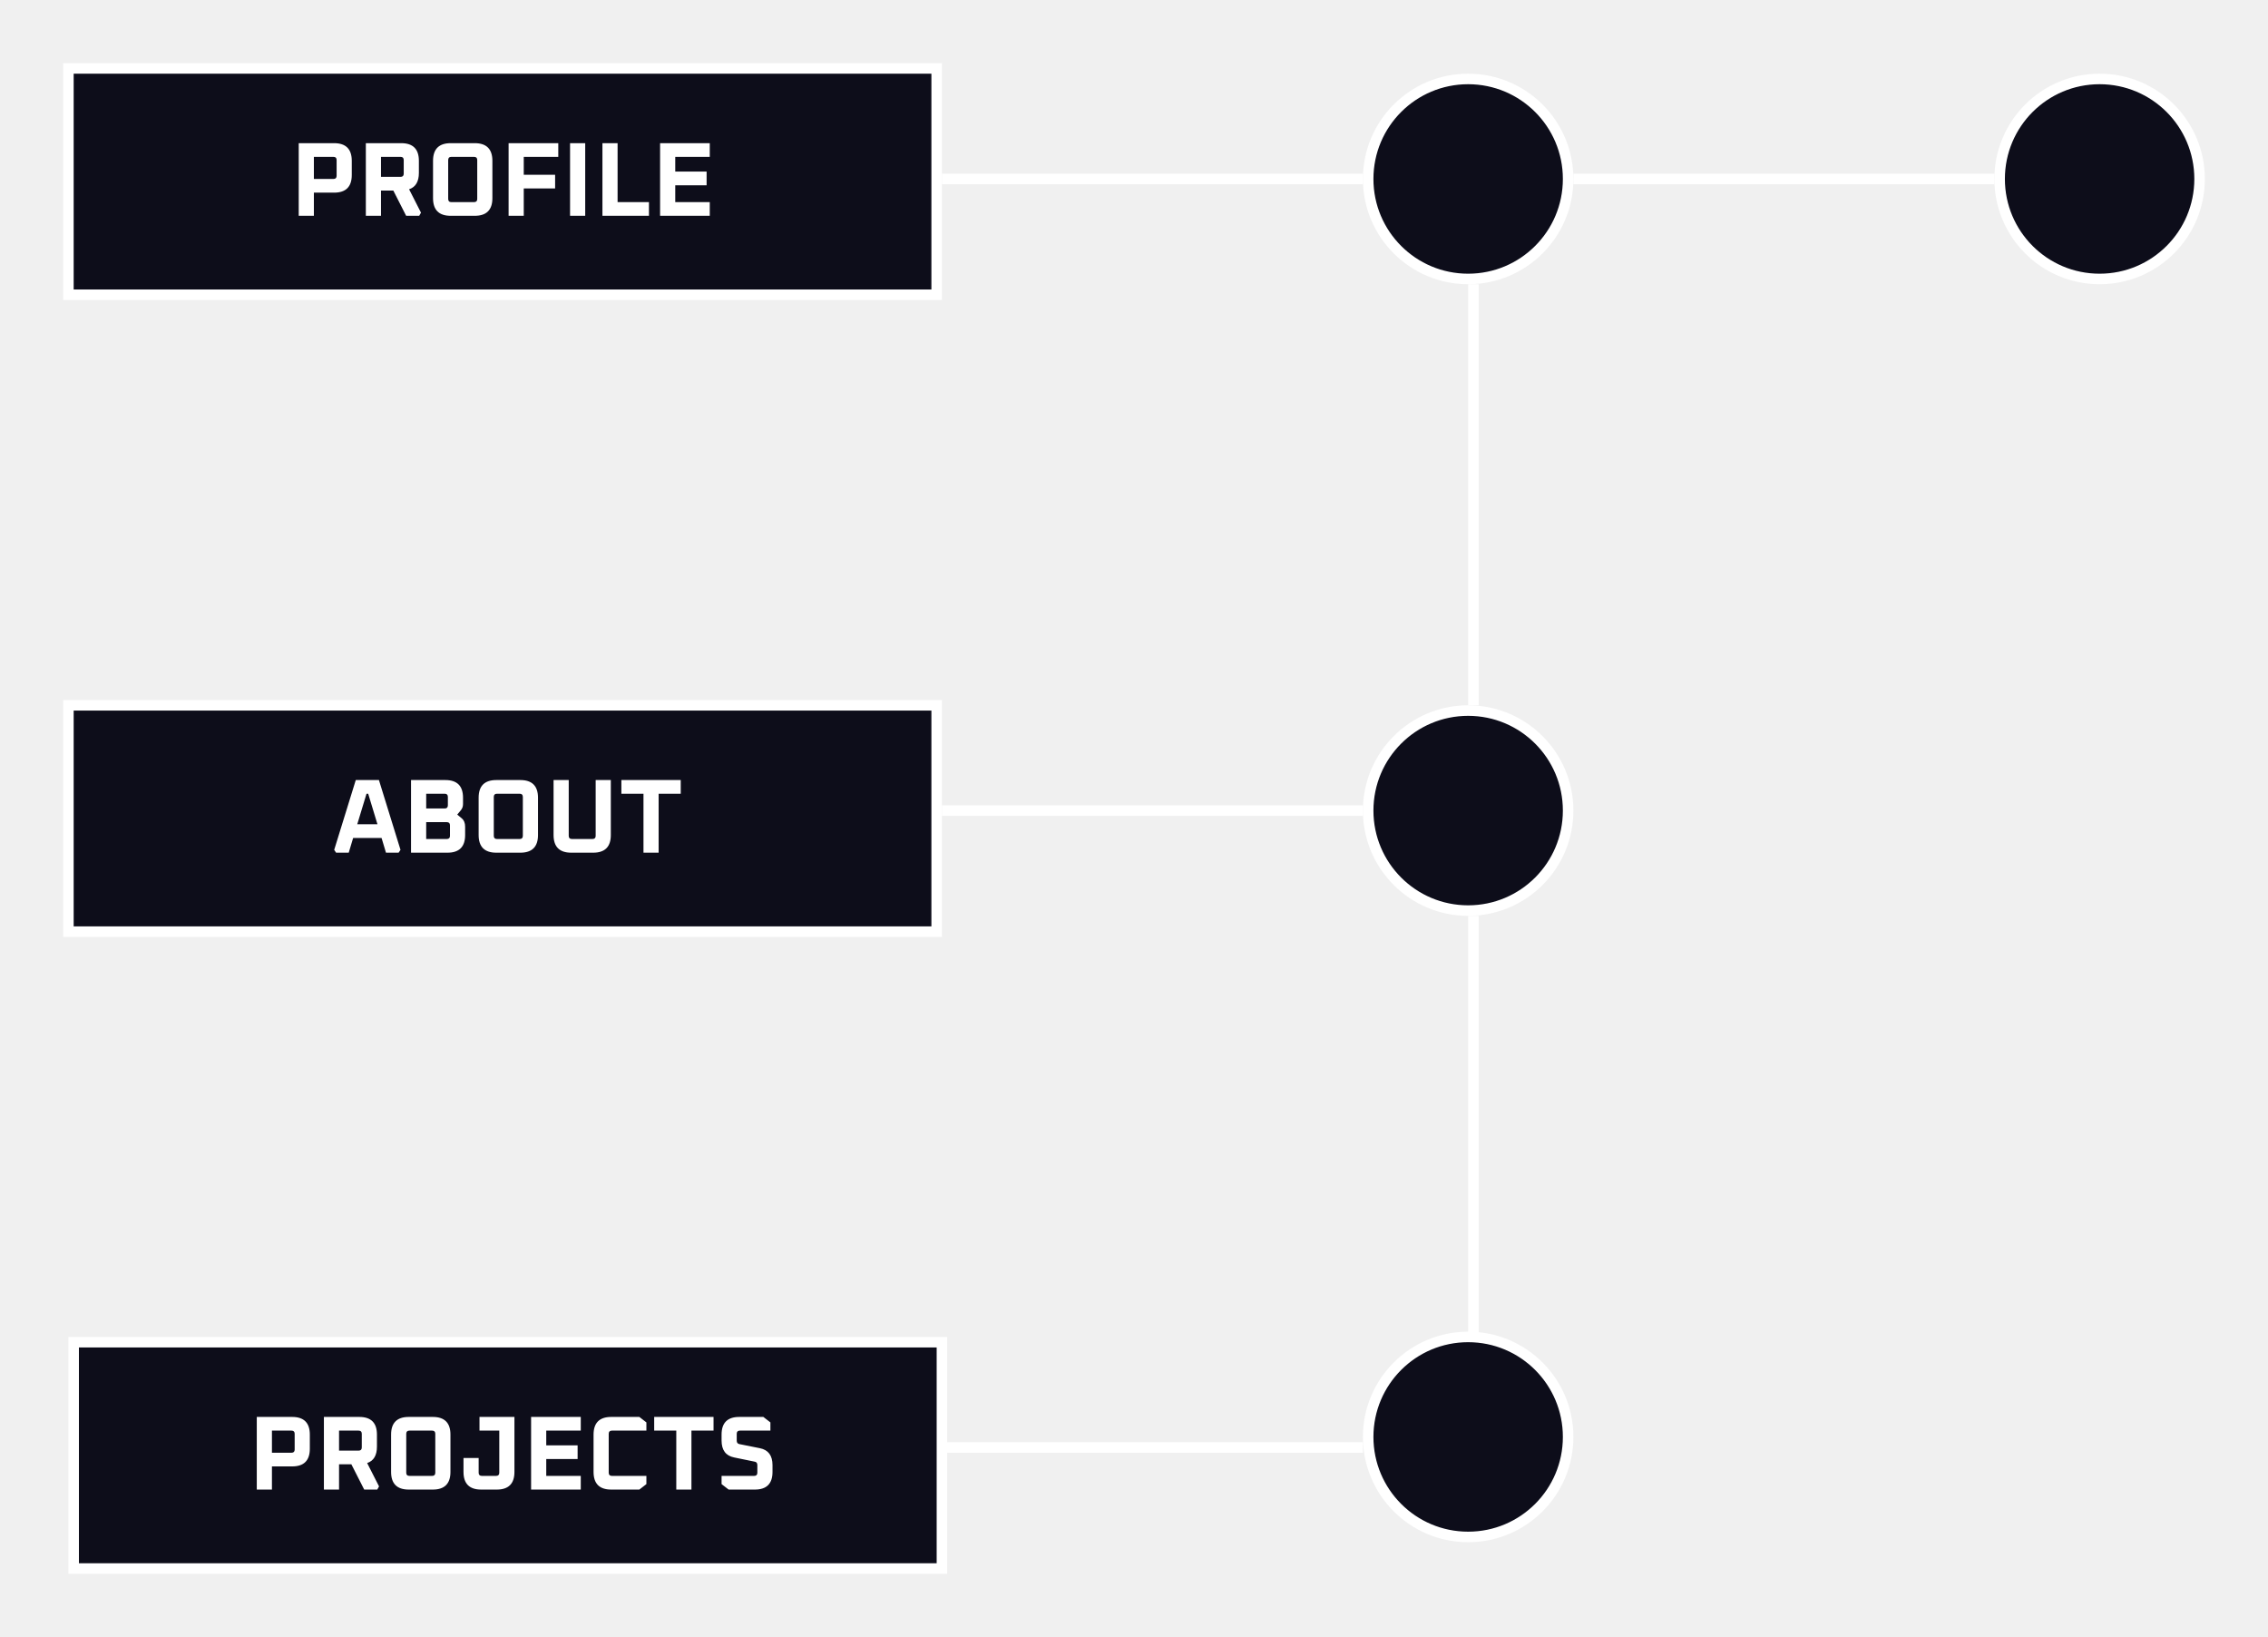
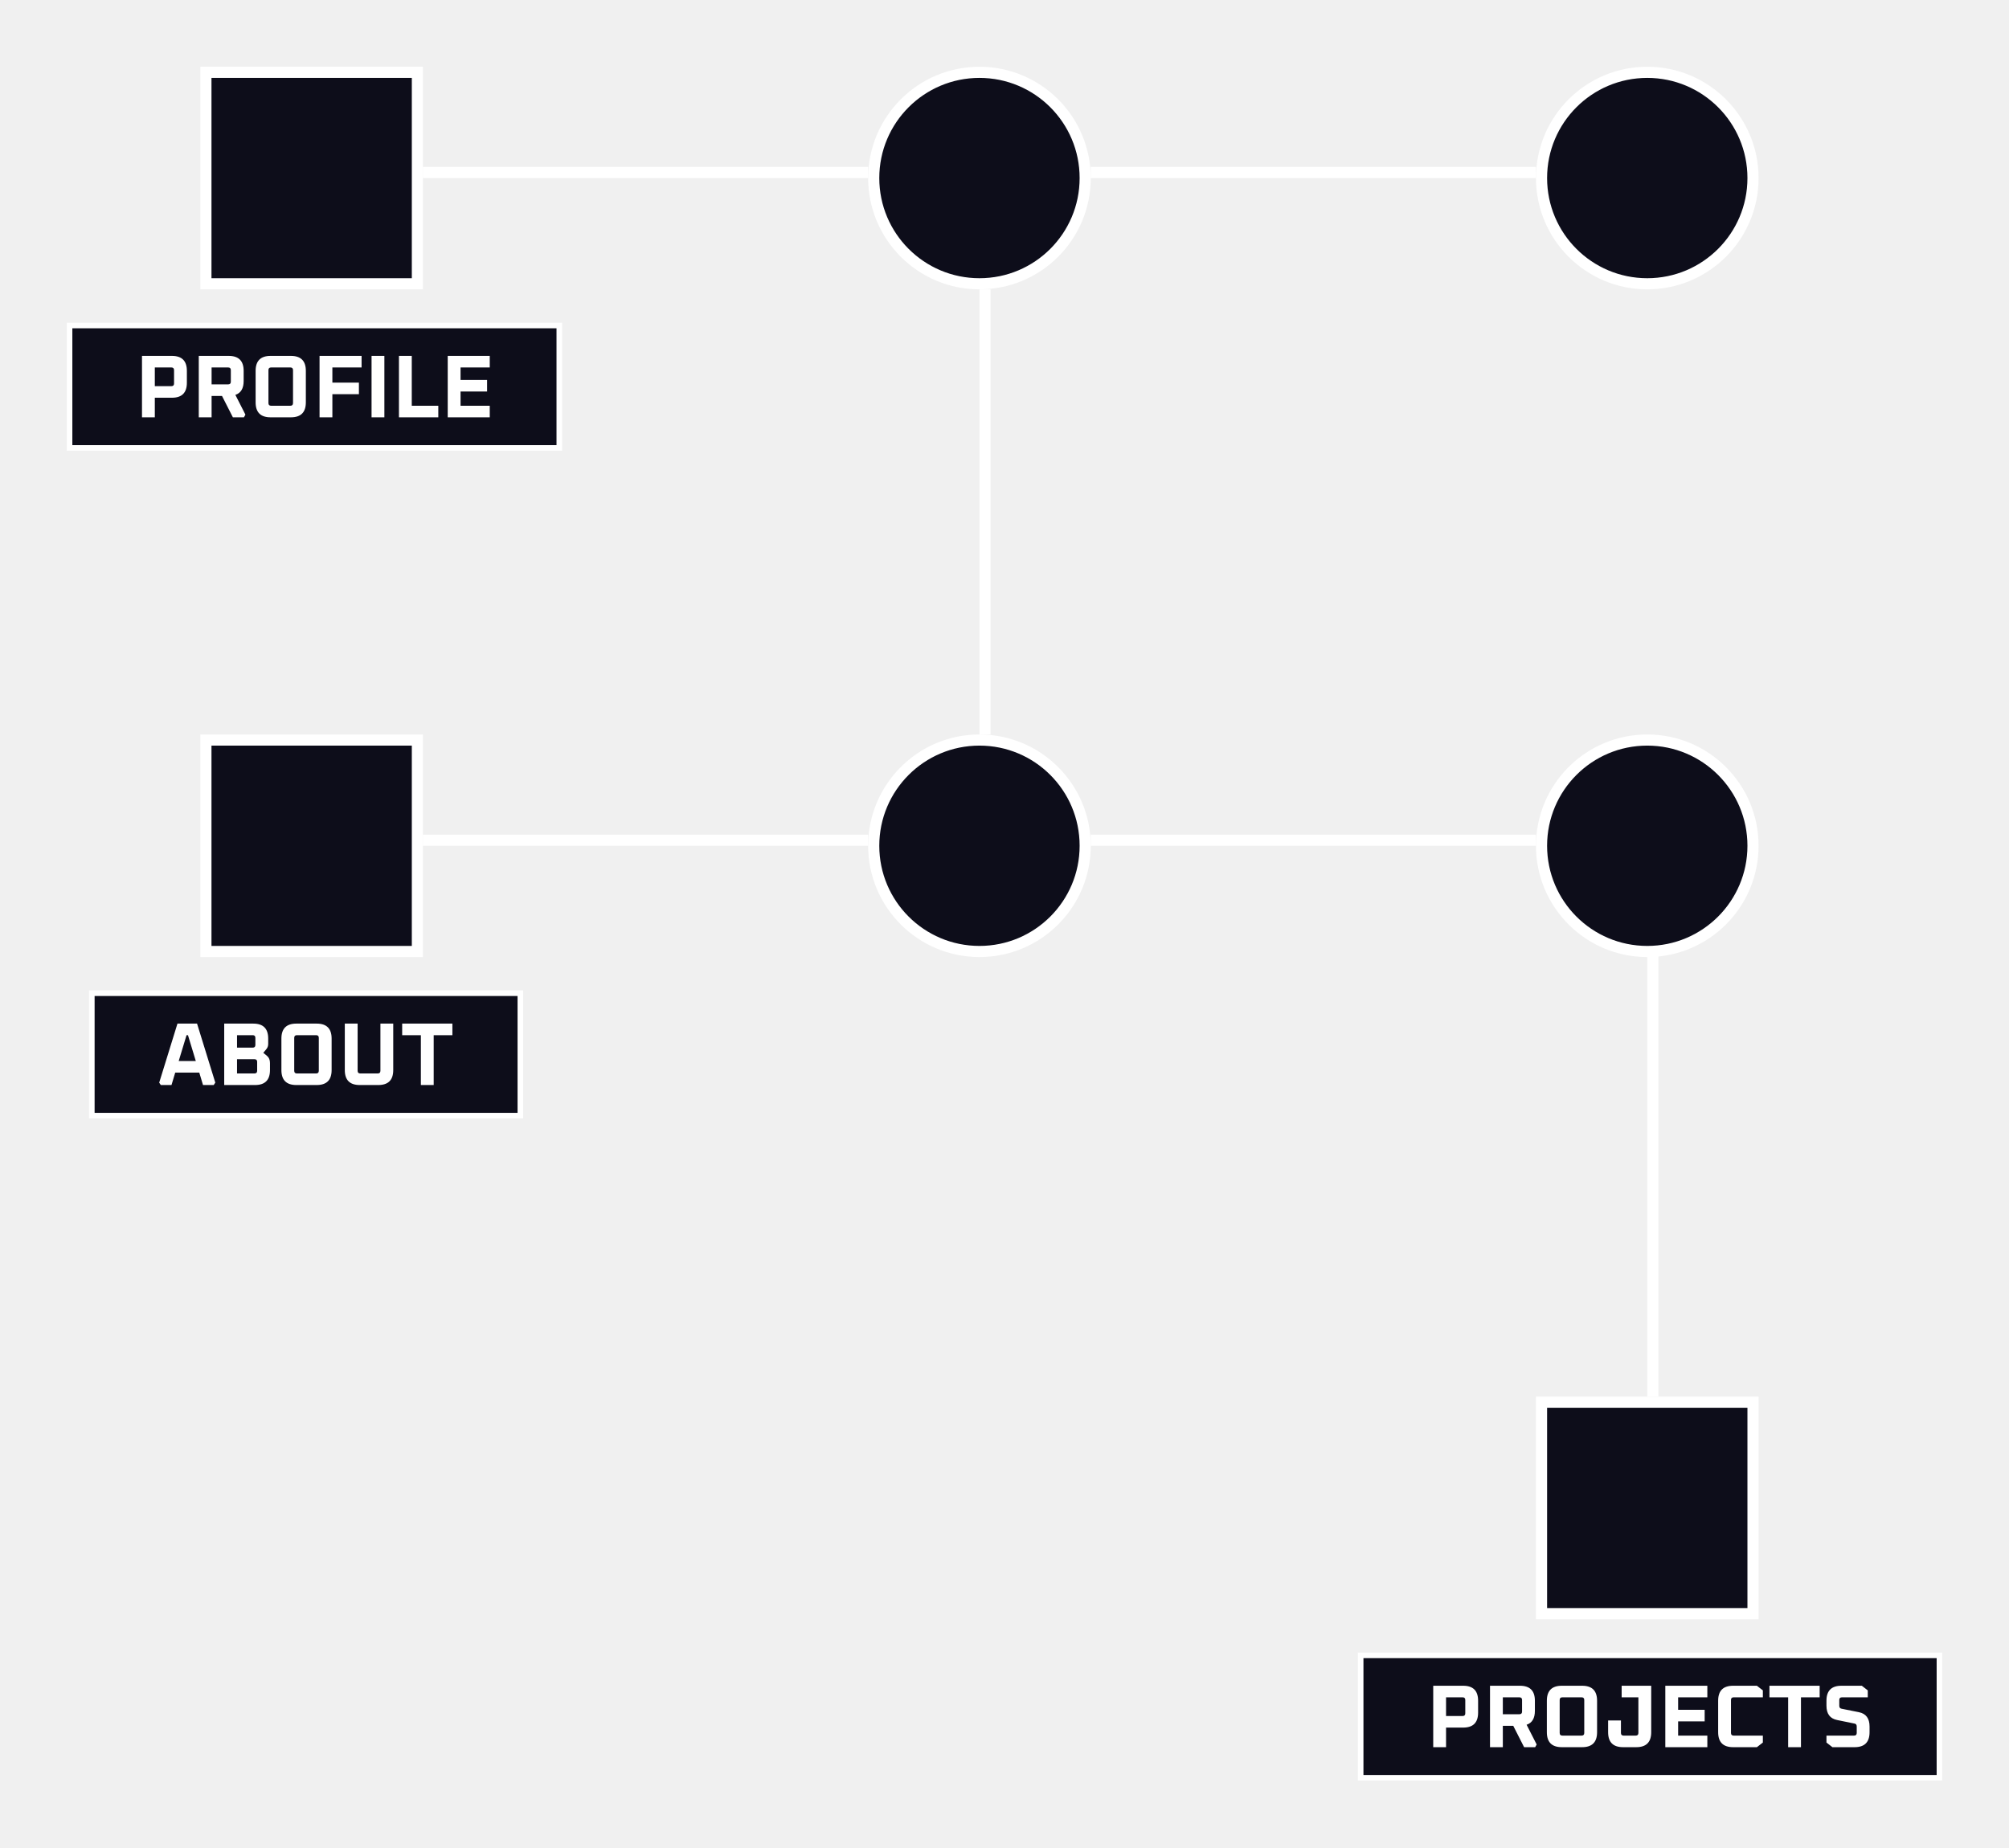
- <svg xmlns="http://www.w3.org/2000/svg" width="431" height="311" viewBox="0 0 431 311" fill="none">
-   <rect x="13" y="134" width="165" height="43" fill="#0D0D1A" stroke="white" stroke-width="2" />
-   <path d="M63.51 161.46L67.61 148.2H72.01L76.11 161.46L75.75 162H73.35L72.51 159.2H67.11L66.27 162H63.87L63.51 161.46ZM67.89 156.6H71.73L69.97 150.8H69.65L67.89 156.6ZM78.111 162V148.2H84.631C86.871 148.2 87.991 149.32 87.991 151.56V152.76C87.991 153.213 87.857 153.6 87.591 153.92L86.891 154.76L87.731 155.46C88.171 155.82 88.391 156.353 88.391 157.06V158.64C88.391 160.88 87.271 162 85.031 162H78.111ZM80.991 159.4H84.911C85.311 159.4 85.511 159.2 85.511 158.8V156.8C85.511 156.4 85.311 156.2 84.911 156.2H80.991V159.4ZM80.991 153.6H84.511C84.911 153.6 85.111 153.4 85.111 153V151.4C85.111 151 84.911 150.8 84.511 150.8H80.991V153.6ZM90.958 158.64V151.56C90.958 149.32 92.078 148.2 94.318 148.2H98.878C101.118 148.2 102.238 149.32 102.238 151.56V158.64C102.238 160.88 101.118 162 98.878 162H94.318C92.078 162 90.958 160.88 90.958 158.64ZM93.838 158.8C93.838 159.2 94.038 159.4 94.438 159.4H98.758C99.158 159.4 99.358 159.2 99.358 158.8V151.4C99.358 151 99.158 150.8 98.758 150.8H94.438C94.038 150.8 93.838 151 93.838 151.4V158.8ZM105.198 158.64V148.2H108.078V158.8C108.078 159.2 108.278 159.4 108.678 159.4H112.598C112.998 159.4 113.198 159.2 113.198 158.8V148.2H116.078V158.64C116.078 160.88 114.958 162 112.718 162H108.558C106.318 162 105.198 160.88 105.198 158.64ZM118.084 150.8V148.2H129.364V150.8H125.164V162H122.284V150.8H118.084Z" fill="white" />
-   <rect x="14" y="255" width="165" height="43" fill="#0D0D1A" stroke="white" stroke-width="2" />
-   <path d="M48.798 283V269.2H55.518C57.758 269.2 58.878 270.32 58.878 272.56V275.24C58.878 277.48 57.758 278.6 55.518 278.6H51.678V283H48.798ZM51.678 276H55.398C55.798 276 55.998 275.8 55.998 275.4V272.4C55.998 272 55.798 271.8 55.398 271.8H51.678V276ZM61.552 283V269.2H68.272C70.512 269.2 71.632 270.32 71.632 272.56V274.84C71.632 276.507 71.012 277.547 69.772 277.96L72.032 282.4L71.692 283H69.212L66.772 278.2H64.432V283H61.552ZM64.432 275.6H68.152C68.552 275.6 68.752 275.4 68.752 275V272.4C68.752 272 68.552 271.8 68.152 271.8H64.432V275.6ZM74.321 279.64V272.56C74.321 270.32 75.441 269.2 77.681 269.2H82.241C84.481 269.2 85.601 270.32 85.601 272.56V279.64C85.601 281.88 84.481 283 82.241 283H77.681C75.441 283 74.321 281.88 74.321 279.64ZM77.201 279.8C77.201 280.2 77.401 280.4 77.801 280.4H82.121C82.521 280.4 82.721 280.2 82.721 279.8V272.4C82.721 272 82.521 271.8 82.121 271.8H77.801C77.401 271.8 77.201 272 77.201 272.4V279.8ZM88.081 279.64V277H90.961V279.8C90.961 280.2 91.161 280.4 91.561 280.4H94.281C94.681 280.4 94.881 280.2 94.881 279.8V271.8H91.121V269.2H97.761V279.64C97.761 281.88 96.641 283 94.401 283H91.441C89.201 283 88.081 281.88 88.081 279.64ZM100.927 283V269.2H110.367V271.8H103.807V274.6H109.767V277.2H103.807V280.4H110.367V283H100.927ZM112.797 279.64V272.56C112.797 270.32 113.917 269.2 116.157 269.2H121.497L122.837 270.24V271.8H116.277C115.877 271.8 115.677 272 115.677 272.4V279.8C115.677 280.2 115.877 280.4 116.277 280.4H122.837V281.96L121.497 283H116.157C113.917 283 112.797 281.88 112.797 279.64ZM124.318 271.8V269.2H135.598V271.8H131.398V283H128.518V271.8H124.318ZM137.124 281.96V280.4H143.324C143.724 280.4 143.924 280.2 143.924 279.8V278.36C143.924 277.973 143.757 277.753 143.424 277.7L139.524 276.9C137.924 276.58 137.124 275.507 137.124 273.68V272.56C137.124 270.32 138.244 269.2 140.484 269.2H145.064L146.404 270.24V271.8H140.604C140.204 271.8 140.004 272 140.004 272.4V273.7C140.004 274.073 140.171 274.293 140.504 274.36L144.404 275.14C146.004 275.46 146.804 276.533 146.804 278.36V279.64C146.804 281.88 145.684 283 143.444 283H138.464L137.124 281.96Z" fill="white" />
-   <rect x="13" y="13" width="165" height="43" fill="#0D0D1A" stroke="white" stroke-width="2" />
-   <path d="M56.769 41V27.2H63.489C65.729 27.2 66.849 28.32 66.849 30.56V33.24C66.849 35.48 65.729 36.6 63.489 36.6H59.649V41H56.769ZM59.649 34H63.369C63.769 34 63.969 33.8 63.969 33.4V30.4C63.969 30 63.769 29.8 63.369 29.8H59.649V34ZM69.523 41V27.2H76.243C78.483 27.2 79.603 28.32 79.603 30.56V32.84C79.603 34.507 78.983 35.547 77.743 35.96L80.003 40.4L79.663 41H77.183L74.743 36.2H72.403V41H69.523ZM72.403 33.6H76.123C76.523 33.6 76.723 33.4 76.723 33V30.4C76.723 30 76.523 29.8 76.123 29.8H72.403V33.6ZM82.292 37.64V30.56C82.292 28.32 83.412 27.2 85.652 27.2H90.212C92.452 27.2 93.572 28.32 93.572 30.56V37.64C93.572 39.88 92.452 41 90.212 41H85.652C83.412 41 82.292 39.88 82.292 37.64ZM85.172 37.8C85.172 38.2 85.372 38.4 85.772 38.4H90.092C90.492 38.4 90.692 38.2 90.692 37.8V30.4C90.692 30 90.492 29.8 90.092 29.8H85.772C85.372 29.8 85.172 30 85.172 30.4V37.8ZM96.652 41V27.2H106.092V29.8H99.532V33.2H105.492V35.8H99.532V41H96.652ZM108.331 41V27.2H111.211V41H108.331ZM114.484 41V27.2H117.364V38.4H123.324V41H114.484ZM125.441 41V27.2H134.881V29.8H128.321V32.6H134.281V35.2H128.321V38.4H134.881V41H125.441Z" fill="white" />
-   <line x1="179" y1="275" x2="259" y2="275" stroke="white" stroke-width="2" />
-   <line x1="179" y1="154" x2="259" y2="154" stroke="white" stroke-width="2" />
-   <line x1="179" y1="34" x2="259" y2="34" stroke="white" stroke-width="2" />
-   <line x1="280" y1="174" x2="280" y2="254" stroke="white" stroke-width="2" />
-   <line x1="280" y1="54" x2="280" y2="134" stroke="white" stroke-width="2" />
-   <line x1="299" y1="34" x2="379" y2="34" stroke="white" stroke-width="2" />
-   <circle cx="279" cy="273" r="19" fill="#0D0D1A" stroke="white" stroke-width="2" />
-   <circle cx="279" cy="154" r="19" fill="#0D0D1A" stroke="white" stroke-width="2" />
-   <circle cx="279" cy="34" r="19" fill="#0D0D1A" stroke="white" stroke-width="2" />
-   <circle cx="399" cy="34" r="19" fill="#0D0D1A" stroke="white" stroke-width="2" />
+ <svg xmlns="http://www.w3.org/2000/svg" width="361" height="332" viewBox="0 0 361 332" fill="none">
+   <line x1="76" y1="151" x2="156" y2="151" stroke="white" stroke-width="2" />
+   <line x1="76" y1="31" x2="156" y2="31" stroke="white" stroke-width="2" />
+   <line x1="297" y1="171" x2="297" y2="251" stroke="white" stroke-width="2" />
+   <line x1="177" y1="52" x2="177" y2="132" stroke="white" stroke-width="2" />
+   <line x1="196" y1="151" x2="276" y2="151" stroke="white" stroke-width="2" />
+   <line x1="196" y1="31" x2="276" y2="31" stroke="white" stroke-width="2" />
+   <circle cx="296" cy="152" r="19" fill="#0D0D1A" stroke="white" stroke-width="2" />
+   <circle cx="176" cy="152" r="19" fill="#0D0D1A" stroke="white" stroke-width="2" />
+   <path d="M93.5 178.5V200.5H16.5V178.5H93.5Z" fill="#0D0D1A" />
+   <path d="M93.5 178.5V200.5H16.5V178.5H93.5Z" stroke="white" />
+   <path d="M28.608 194.568L31.888 183.96H35.408L38.688 194.568L38.4 195H36.48L35.808 192.76H31.488L30.816 195H28.896L28.608 194.568ZM32.112 190.68H35.184L33.776 186.04H33.52L32.112 190.68ZM40.289 195V183.96H45.505C47.297 183.96 48.193 184.856 48.193 186.648V187.608C48.193 187.971 48.086 188.28 47.873 188.536L47.313 189.208L47.985 189.768C48.337 190.056 48.513 190.483 48.513 191.048V192.312C48.513 194.104 47.617 195 45.825 195H40.289ZM42.593 192.92H45.729C46.049 192.92 46.209 192.76 46.209 192.44V190.84C46.209 190.52 46.049 190.36 45.729 190.36H42.593V192.92ZM42.593 188.28H45.409C45.729 188.28 45.889 188.12 45.889 187.8V186.52C45.889 186.2 45.729 186.04 45.409 186.04H42.593V188.28ZM50.566 192.312V186.648C50.566 184.856 51.462 183.96 53.254 183.96H56.902C58.694 183.96 59.59 184.856 59.59 186.648V192.312C59.59 194.104 58.694 195 56.902 195H53.254C51.462 195 50.566 194.104 50.566 192.312ZM52.87 192.44C52.87 192.76 53.03 192.92 53.35 192.92H56.806C57.126 192.92 57.286 192.76 57.286 192.44V186.52C57.286 186.2 57.126 186.04 56.806 186.04H53.35C53.03 186.04 52.87 186.2 52.87 186.52V192.44ZM61.958 192.312V183.96H64.262V192.44C64.262 192.76 64.422 192.92 64.742 192.92H67.878C68.198 192.92 68.358 192.76 68.358 192.44V183.96H70.662V192.312C70.662 194.104 69.766 195 67.974 195H64.646C62.854 195 61.958 194.104 61.958 192.312ZM72.267 186.04V183.96H81.291V186.04H77.931V195H75.627V186.04H72.267Z" fill="white" />
+   <rect x="37" y="133" width="38" height="38" fill="#0D0D1A" stroke="white" stroke-width="2" />
+   <path d="M348.5 297.5V319.5H244.5V297.5H348.5Z" fill="#0D0D1A" />
+   <path d="M348.5 297.5V319.5H244.5V297.5H348.5Z" stroke="white" />
+   <path d="M257.539 314V302.96H262.915C264.707 302.96 265.603 303.856 265.603 305.648V307.792C265.603 309.584 264.707 310.48 262.915 310.48H259.843V314H257.539ZM259.843 308.4H262.819C263.139 308.4 263.299 308.24 263.299 307.92V305.52C263.299 305.2 263.139 305.04 262.819 305.04H259.843V308.4ZM267.742 314V302.96H273.118C274.91 302.96 275.806 303.856 275.806 305.648V307.472C275.806 308.805 275.31 309.637 274.318 309.968L276.126 313.52L275.854 314H273.87L271.918 310.16H270.046V314H267.742ZM270.046 308.08H273.022C273.342 308.08 273.502 307.92 273.502 307.6V305.52C273.502 305.2 273.342 305.04 273.022 305.04H270.046V308.08ZM277.957 311.312V305.648C277.957 303.856 278.853 302.96 280.645 302.96H284.293C286.085 302.96 286.981 303.856 286.981 305.648V311.312C286.981 313.104 286.085 314 284.293 314H280.645C278.853 314 277.957 313.104 277.957 311.312ZM280.261 311.44C280.261 311.76 280.421 311.92 280.741 311.92H284.197C284.517 311.92 284.677 311.76 284.677 311.44V305.52C284.677 305.2 284.517 305.04 284.197 305.04H280.741C280.421 305.04 280.261 305.2 280.261 305.52V311.44ZM288.965 311.312V309.2H291.269V311.44C291.269 311.76 291.429 311.92 291.749 311.92H293.925C294.245 311.92 294.405 311.76 294.405 311.44V305.04H291.397V302.96H296.709V311.312C296.709 313.104 295.813 314 294.021 314H291.653C289.861 314 288.965 313.104 288.965 311.312ZM299.242 314V302.96H306.794V305.04H301.546V307.28H306.314V309.36H301.546V311.92H306.794V314H299.242ZM308.738 311.312V305.648C308.738 303.856 309.634 302.96 311.426 302.96H315.698L316.77 303.792V305.04H311.522C311.202 305.04 311.042 305.2 311.042 305.52V311.44C311.042 311.76 311.202 311.92 311.522 311.92H316.77V313.168L315.698 314H311.426C309.634 314 308.738 313.104 308.738 311.312ZM317.954 305.04V302.96H326.978V305.04H323.618V314H321.314V305.04H317.954ZM328.199 313.168V311.92H333.159C333.479 311.92 333.639 311.76 333.639 311.44V310.288C333.639 309.979 333.506 309.803 333.239 309.76L330.119 309.12C328.839 308.864 328.199 308.005 328.199 306.544V305.648C328.199 303.856 329.095 302.96 330.887 302.96H334.551L335.623 303.792V305.04H330.983C330.663 305.04 330.503 305.2 330.503 305.52V306.56C330.503 306.859 330.637 307.035 330.903 307.088L334.023 307.712C335.303 307.968 335.943 308.827 335.943 310.288V311.312C335.943 313.104 335.047 314 333.255 314H329.271L328.199 313.168Z" fill="white" />
+   <rect x="277" y="252" width="38" height="38" fill="#0D0D1A" stroke="white" stroke-width="2" />
+   <circle cx="296" cy="32" r="19" fill="#0D0D1A" stroke="white" stroke-width="2" />
+   <circle cx="176" cy="32" r="19" fill="#0D0D1A" stroke="white" stroke-width="2" />
+   <path d="M100.5 58.5V80.5H12.5V58.5H100.5Z" fill="#0D0D1A" />
+   <path d="M100.5 58.5V80.5H12.5V58.5H100.5Z" stroke="white" />
+   <path d="M25.515 75V63.96H30.891C32.683 63.96 33.579 64.856 33.579 66.648V68.792C33.579 70.584 32.683 71.48 30.891 71.48H27.819V75H25.515ZM27.819 69.4H30.795C31.115 69.4 31.275 69.24 31.275 68.92V66.52C31.275 66.2 31.115 66.04 30.795 66.04H27.819V69.4ZM35.718 75V63.96H41.094C42.886 63.96 43.782 64.856 43.782 66.648V68.472C43.782 69.805 43.286 70.637 42.294 70.968L44.102 74.52L43.83 75H41.846L39.894 71.16H38.022V75H35.718ZM38.022 69.08H40.998C41.318 69.08 41.478 68.92 41.478 68.6V66.52C41.478 66.2 41.318 66.04 40.998 66.04H38.022V69.08ZM45.933 72.312V66.648C45.933 64.856 46.829 63.96 48.621 63.96H52.269C54.061 63.96 54.957 64.856 54.957 66.648V72.312C54.957 74.104 54.061 75 52.269 75H48.621C46.829 75 45.933 74.104 45.933 72.312ZM48.237 72.44C48.237 72.76 48.397 72.92 48.717 72.92H52.173C52.493 72.92 52.653 72.76 52.653 72.44V66.52C52.653 66.2 52.493 66.04 52.173 66.04H48.717C48.397 66.04 48.237 66.2 48.237 66.52V72.44ZM57.421 75V63.96H64.973V66.04H59.725V68.76H64.493V70.84H59.725V75H57.421ZM66.765 75V63.96H69.069V75H66.765ZM71.687 75V63.96H73.991V72.92H78.759V75H71.687ZM80.453 75V63.96H88.005V66.04H82.757V68.28H87.525V70.36H82.757V72.92H88.005V75H80.453Z" fill="white" />
+   <rect x="37" y="13" width="38" height="38" fill="#0D0D1A" stroke="white" stroke-width="2" />
</svg>
